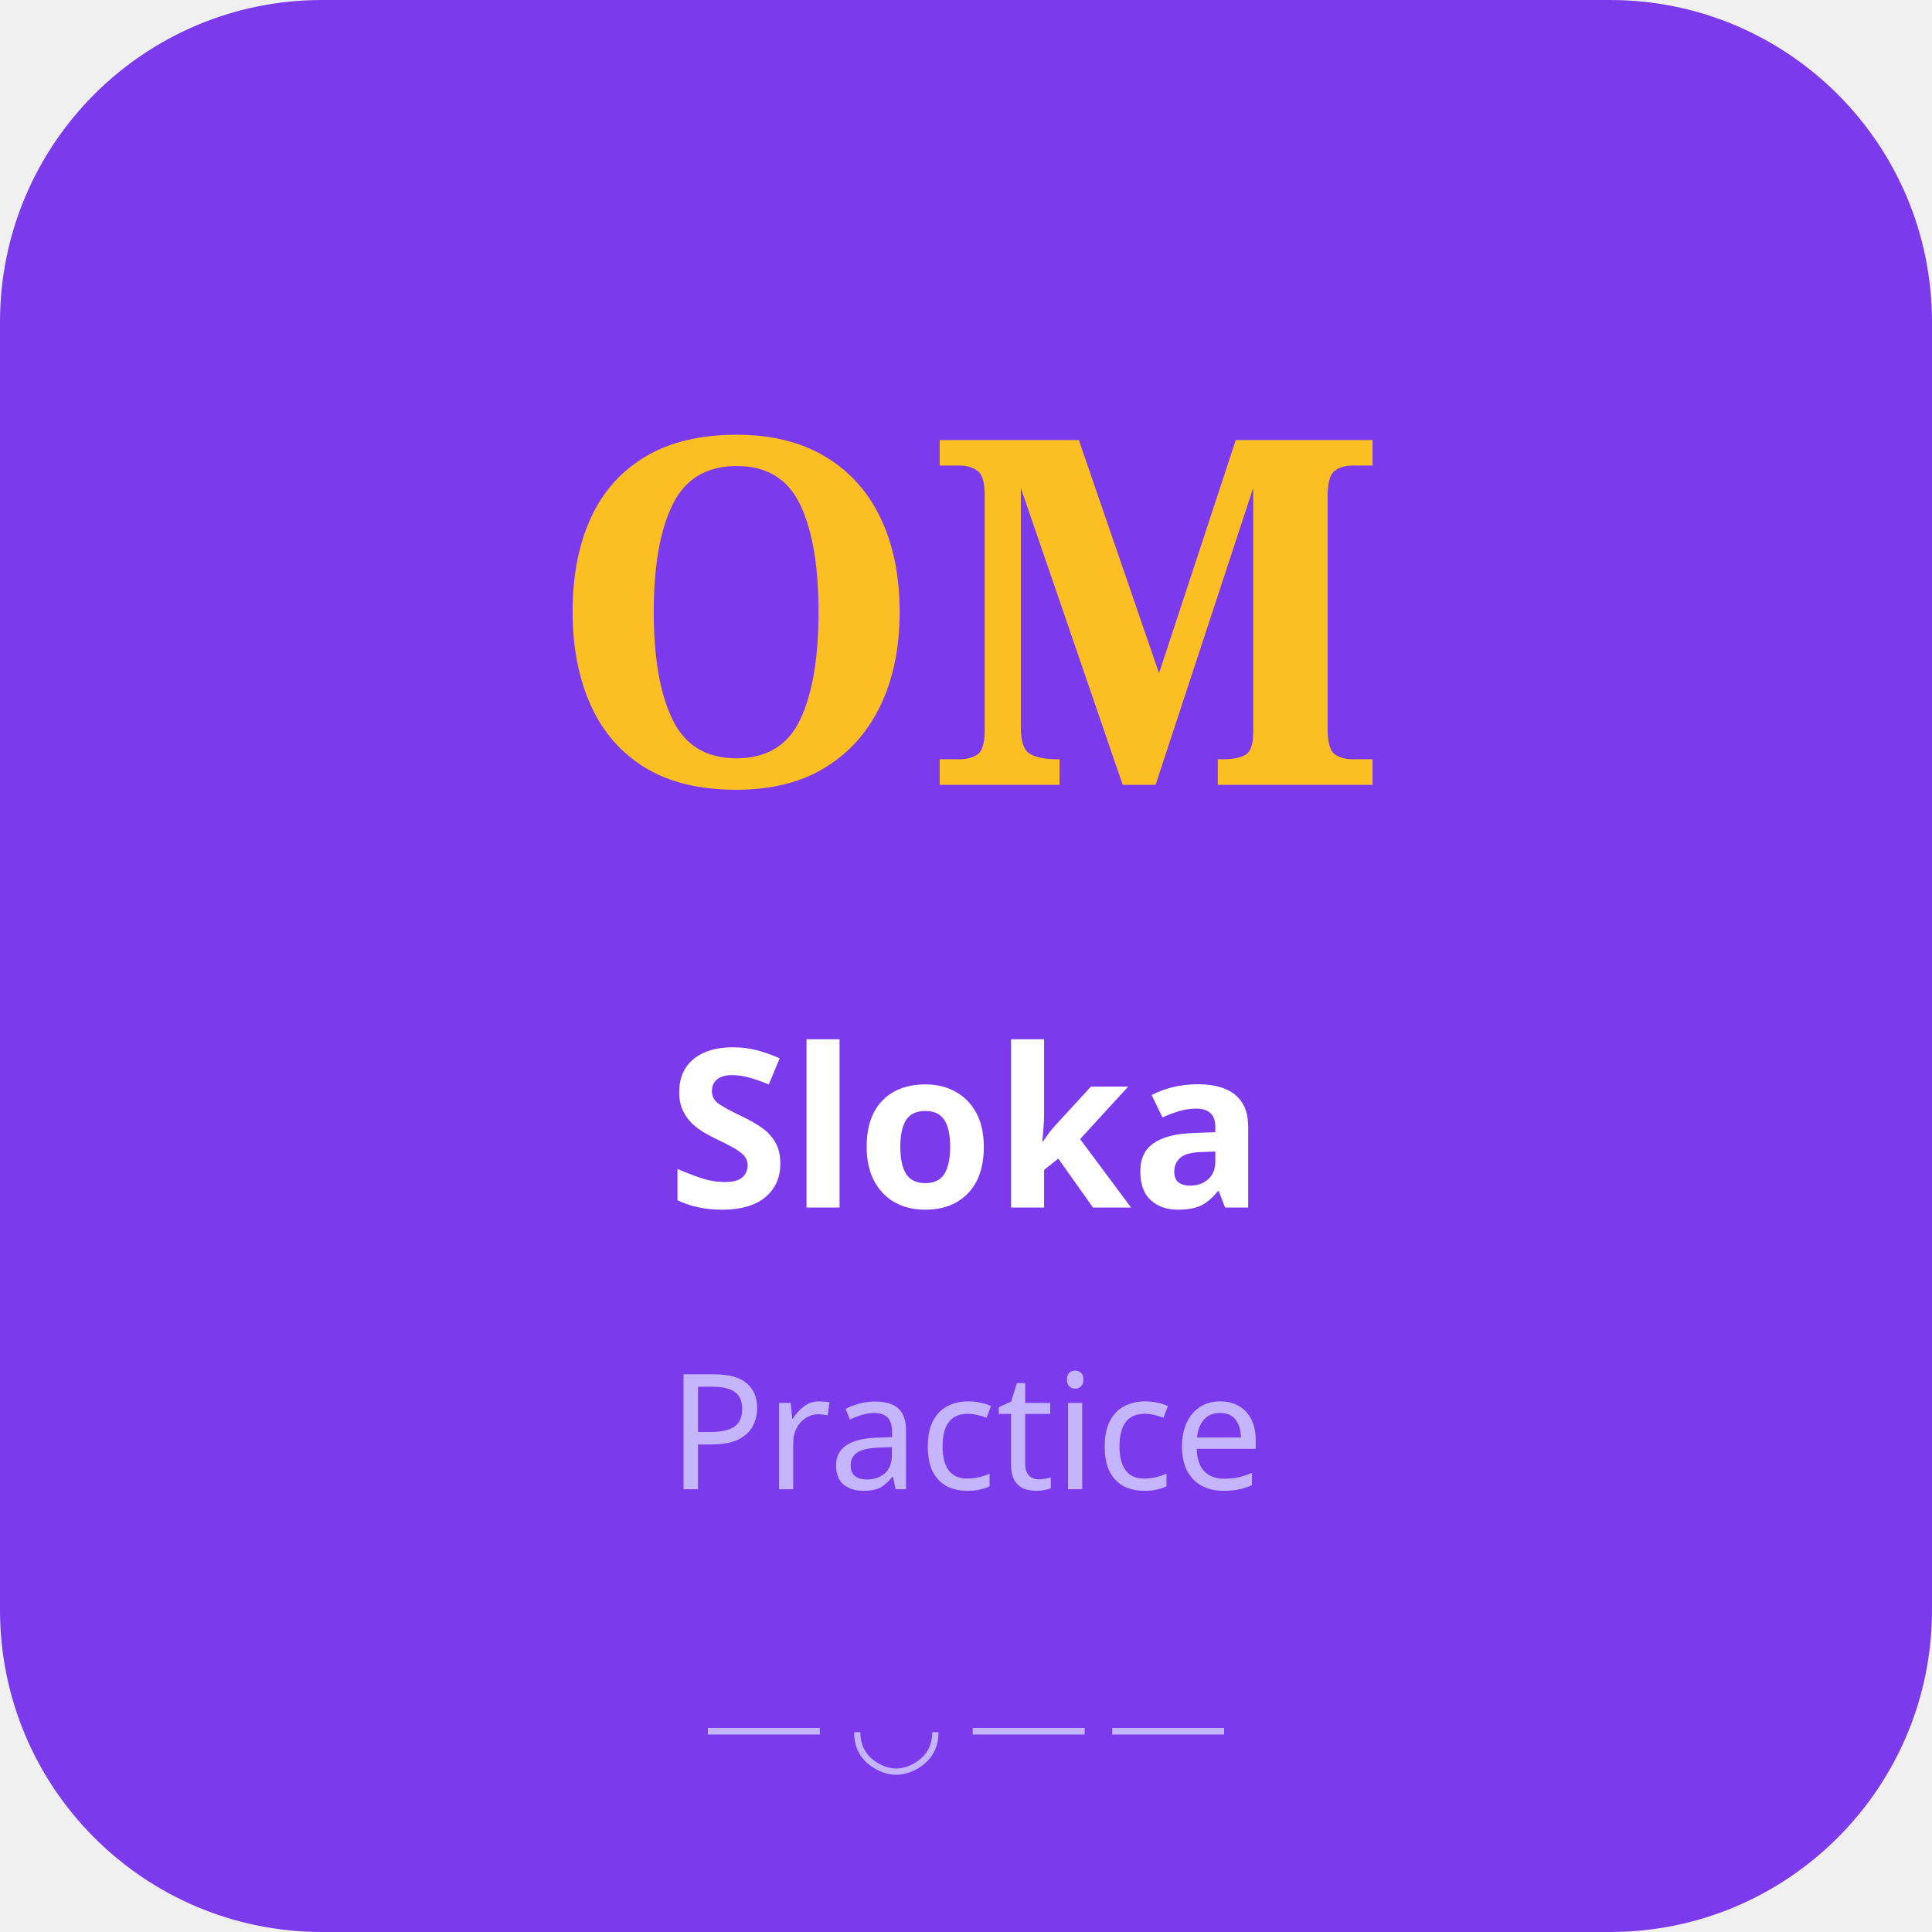
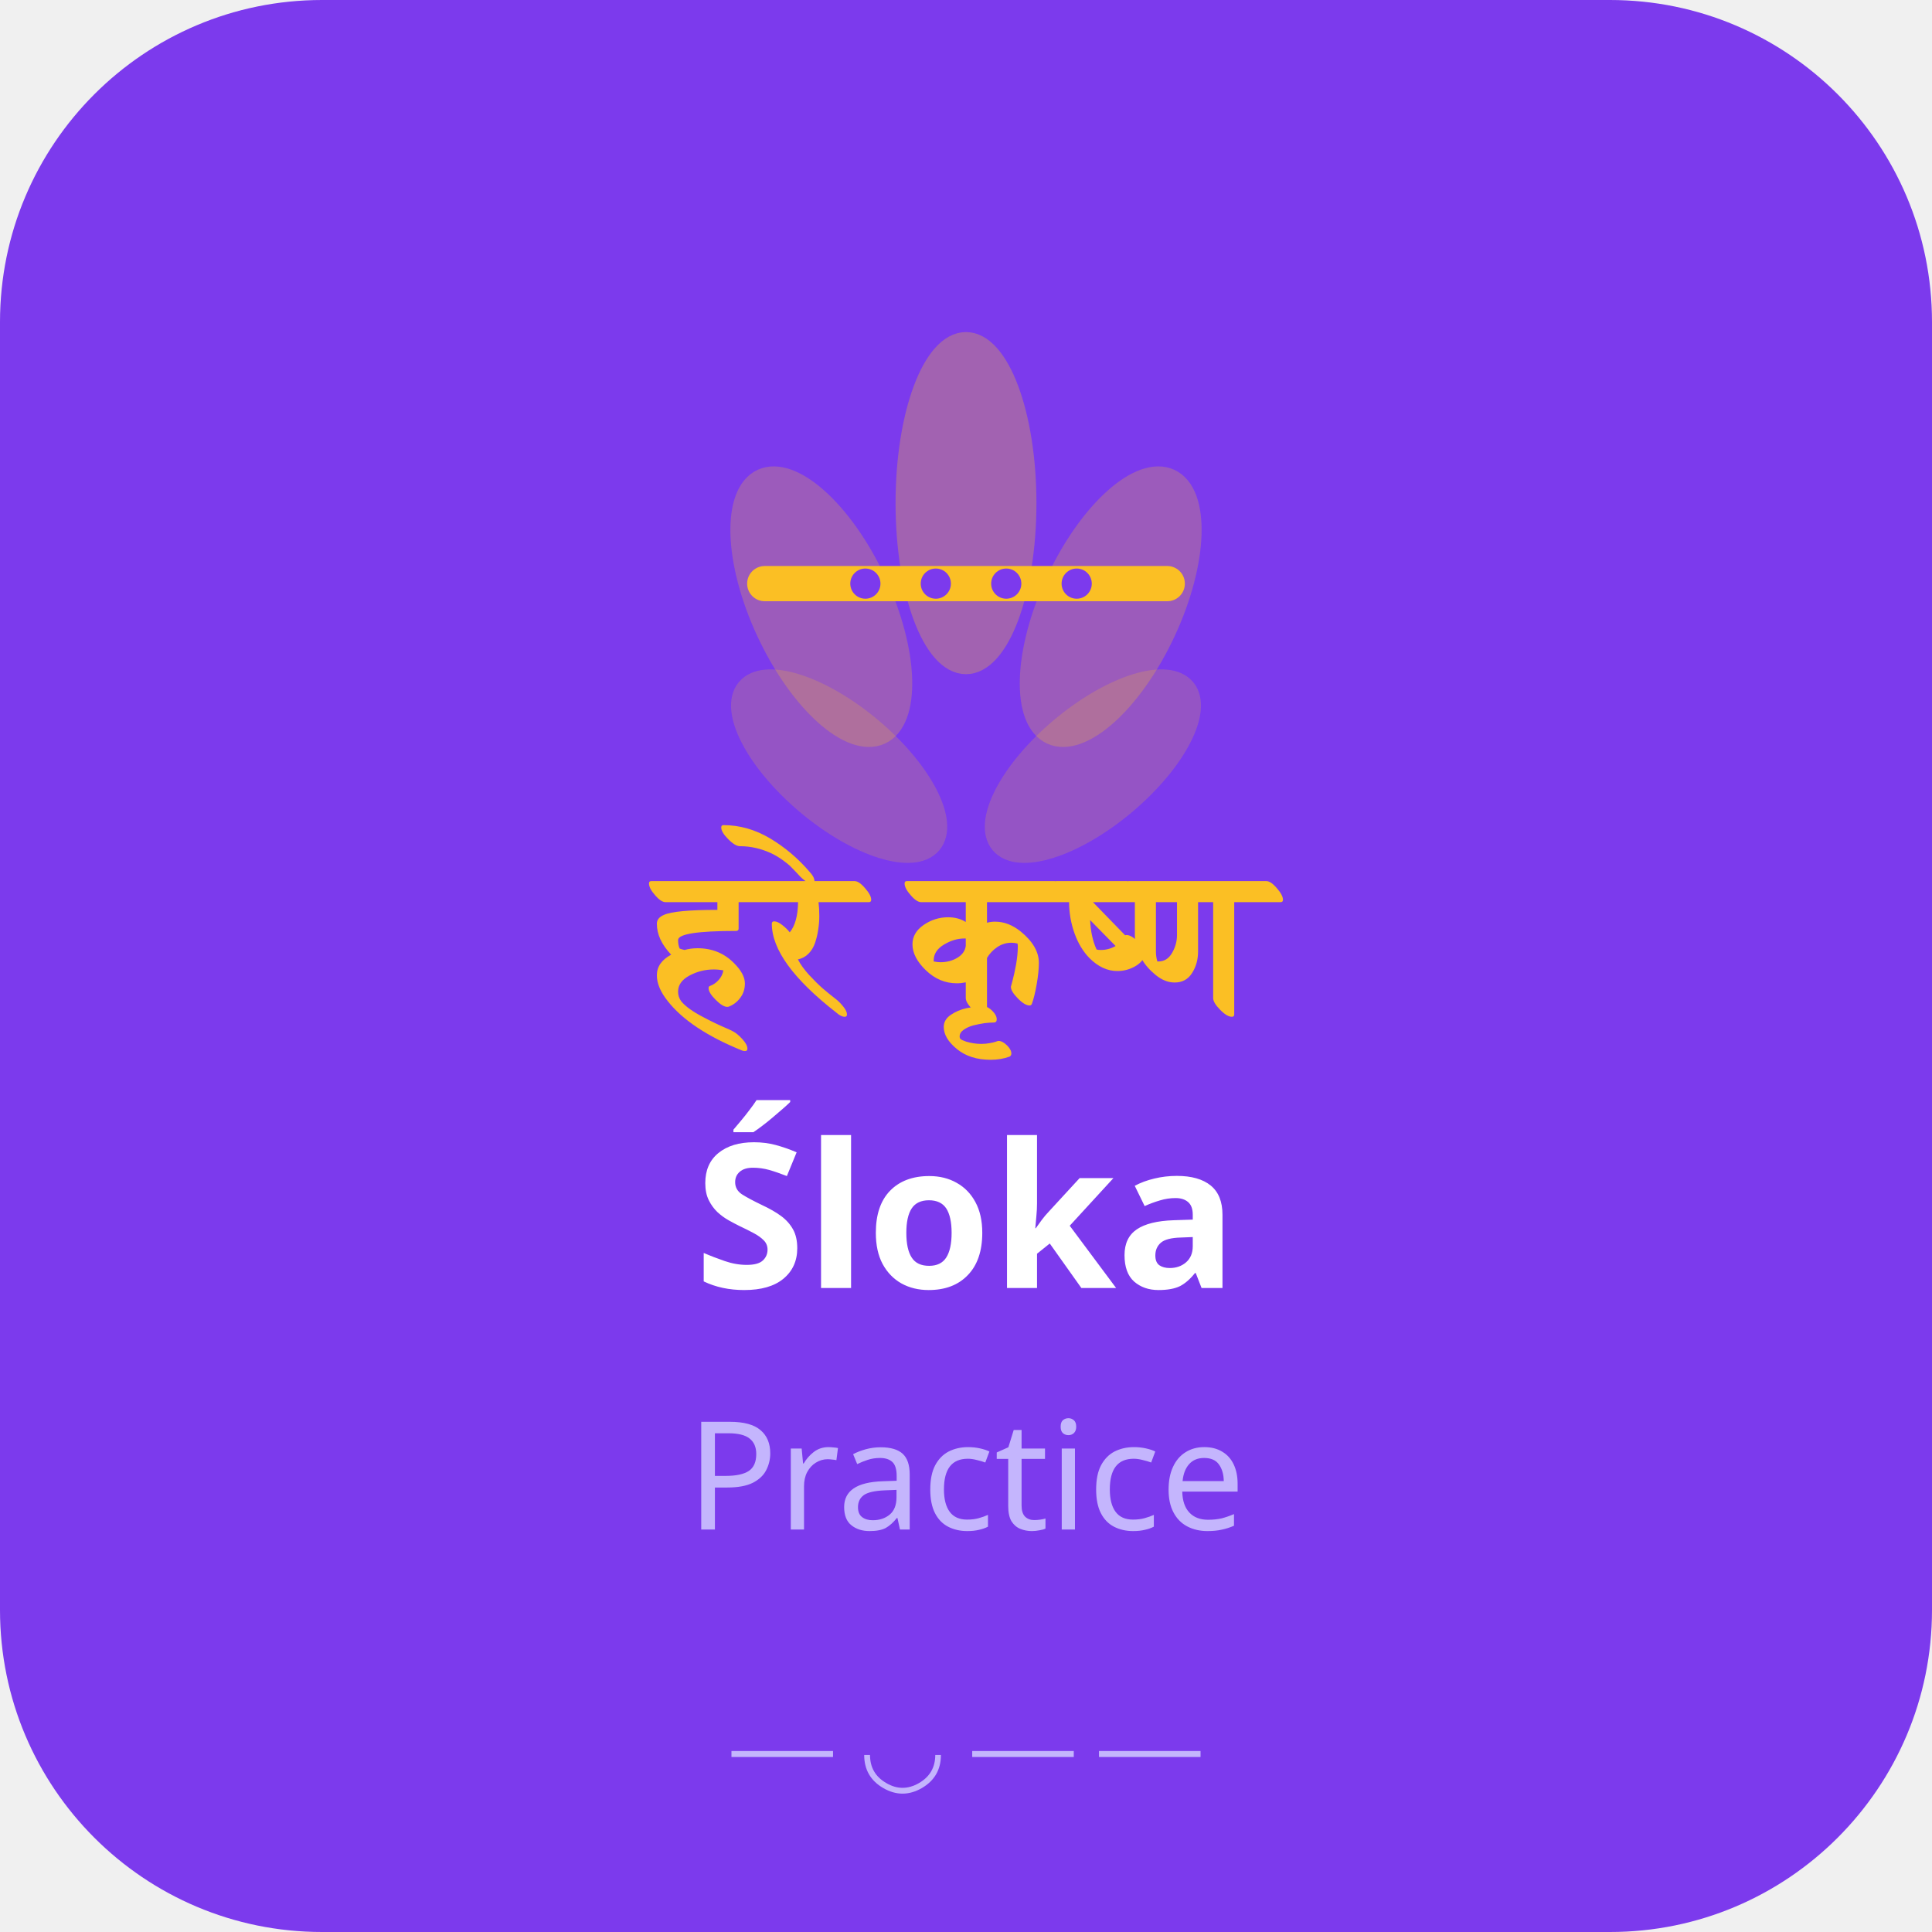
<svg xmlns="http://www.w3.org/2000/svg" width="192" height="192" viewBox="0 0 192 192">
  <rect width="192" height="192" rx="32" fill="#7c3aed" />
-   <text x="96" y="78" text-anchor="middle" font-size="48" font-family="serif" fill="#fbbf24" font-weight="bold">OM</text>
-   <text x="96" y="120" text-anchor="middle" font-size="22" font-family="sans-serif" fill="white" font-weight="600">Sloka</text>
-   <text x="96" y="148" text-anchor="middle" font-size="16" font-family="sans-serif" fill="#c4b5fd">Practice</text>
-   <text x="96" y="175" text-anchor="middle" font-size="11" font-family="serif" fill="#c4b5fd">— ◡ — —</text>
+   <g transform="translate(96,58)" fill="none" stroke="#fbbf24" stroke-width="2" stroke-linecap="round">
+     <ellipse cx="0" cy="-8" rx="6" ry="16" fill="#fbbf24" opacity="0.3" />
+     <ellipse cx="-14" cy="-4" rx="6" ry="14" transform="rotate(-25)" fill="#fbbf24" opacity="0.25" />
+     <ellipse cx="14" cy="-4" rx="6" ry="14" transform="rotate(25)" fill="#fbbf24" opacity="0.25" />
+     <ellipse cx="-22" cy="2" rx="5" ry="12" transform="rotate(-50)" fill="#fbbf24" opacity="0.2" />
+     <ellipse cx="22" cy="2" rx="5" ry="12" transform="rotate(50)" fill="#fbbf24" opacity="0.2" />
+   </g>
+   <g transform="translate(96,58)">
+     <line x1="-20" y1="0" x2="20" y2="0" stroke="#fbbf24" stroke-width="3.5" stroke-linecap="round" />
+     <circle cx="-10" cy="0" r="1.5" fill="#7c3aed" />
+     <circle cx="-3" cy="0" r="1.5" fill="#7c3aed" />
+     <circle cx="4" cy="0" r="1.5" fill="#7c3aed" />
+     <circle cx="11" cy="0" r="1.5" fill="#7c3aed" />
+   </g>
+   <text x="96" y="100" text-anchor="middle" font-size="20" font-family="serif" fill="#fbbf24" font-weight="bold">हरे कृष्ण</text>
+   <text x="96" y="128" text-anchor="middle" font-size="20" font-family="sans-serif" fill="white" font-weight="600">Śloka</text>
+   <text x="96" y="152" text-anchor="middle" font-size="15" font-family="sans-serif" fill="#c4b5fd">Practice</text>
+   <text x="96" y="177" text-anchor="middle" font-size="10" font-family="serif" fill="#c4b5fd">— ◡ — —</text>
</svg>
